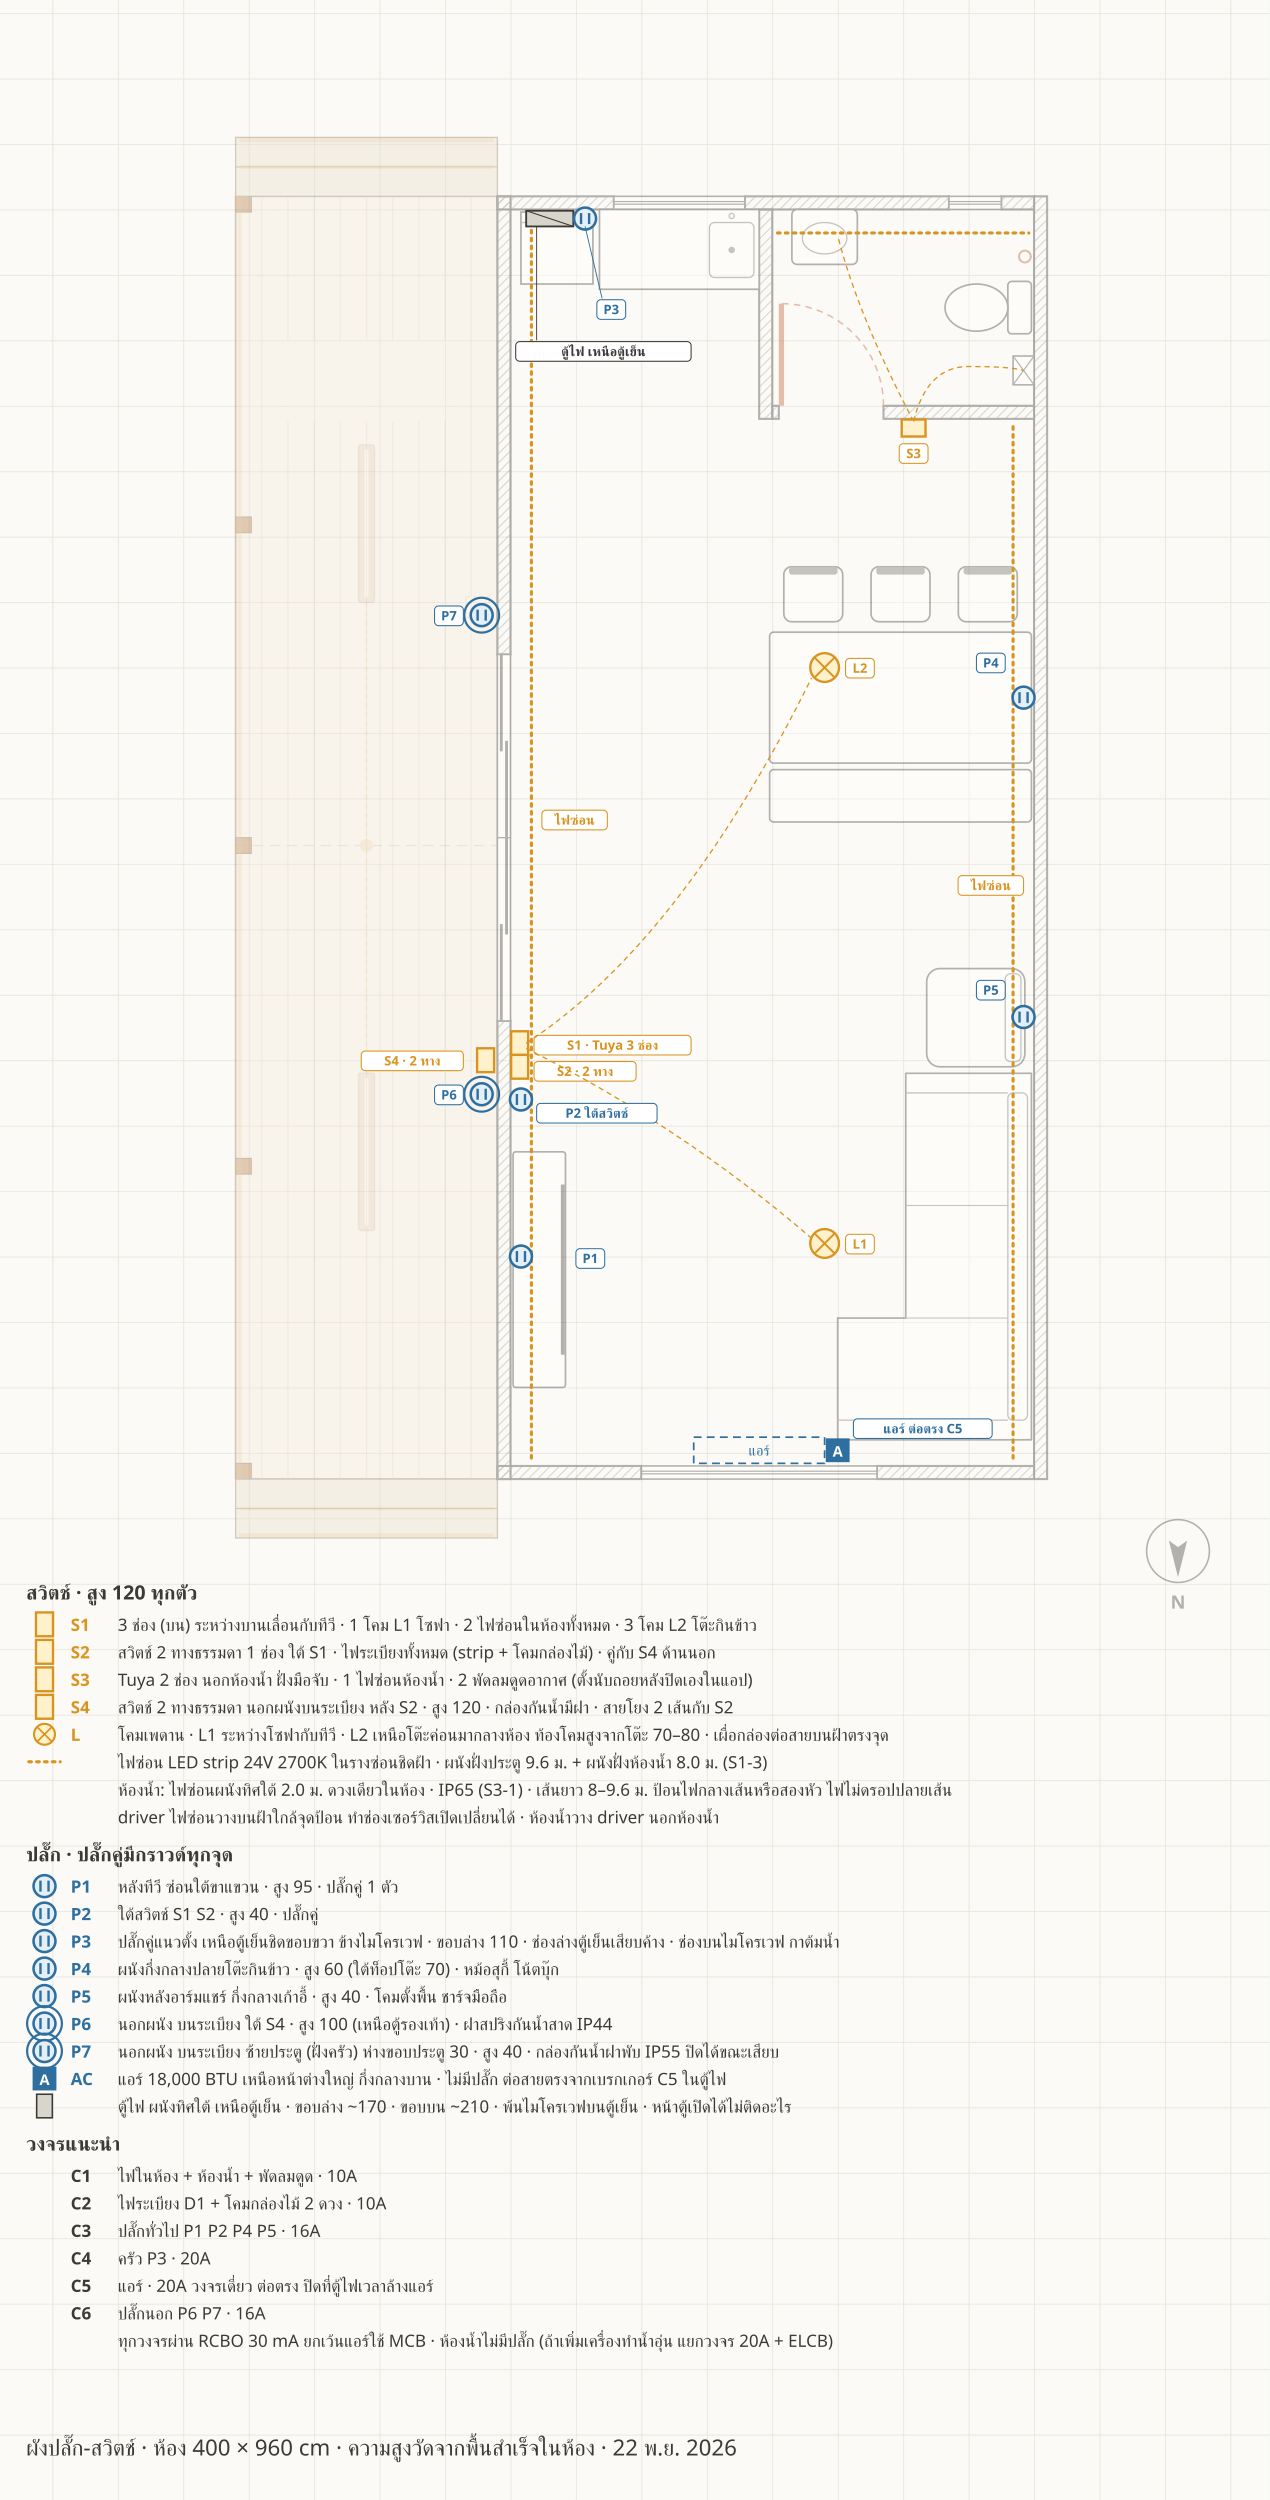
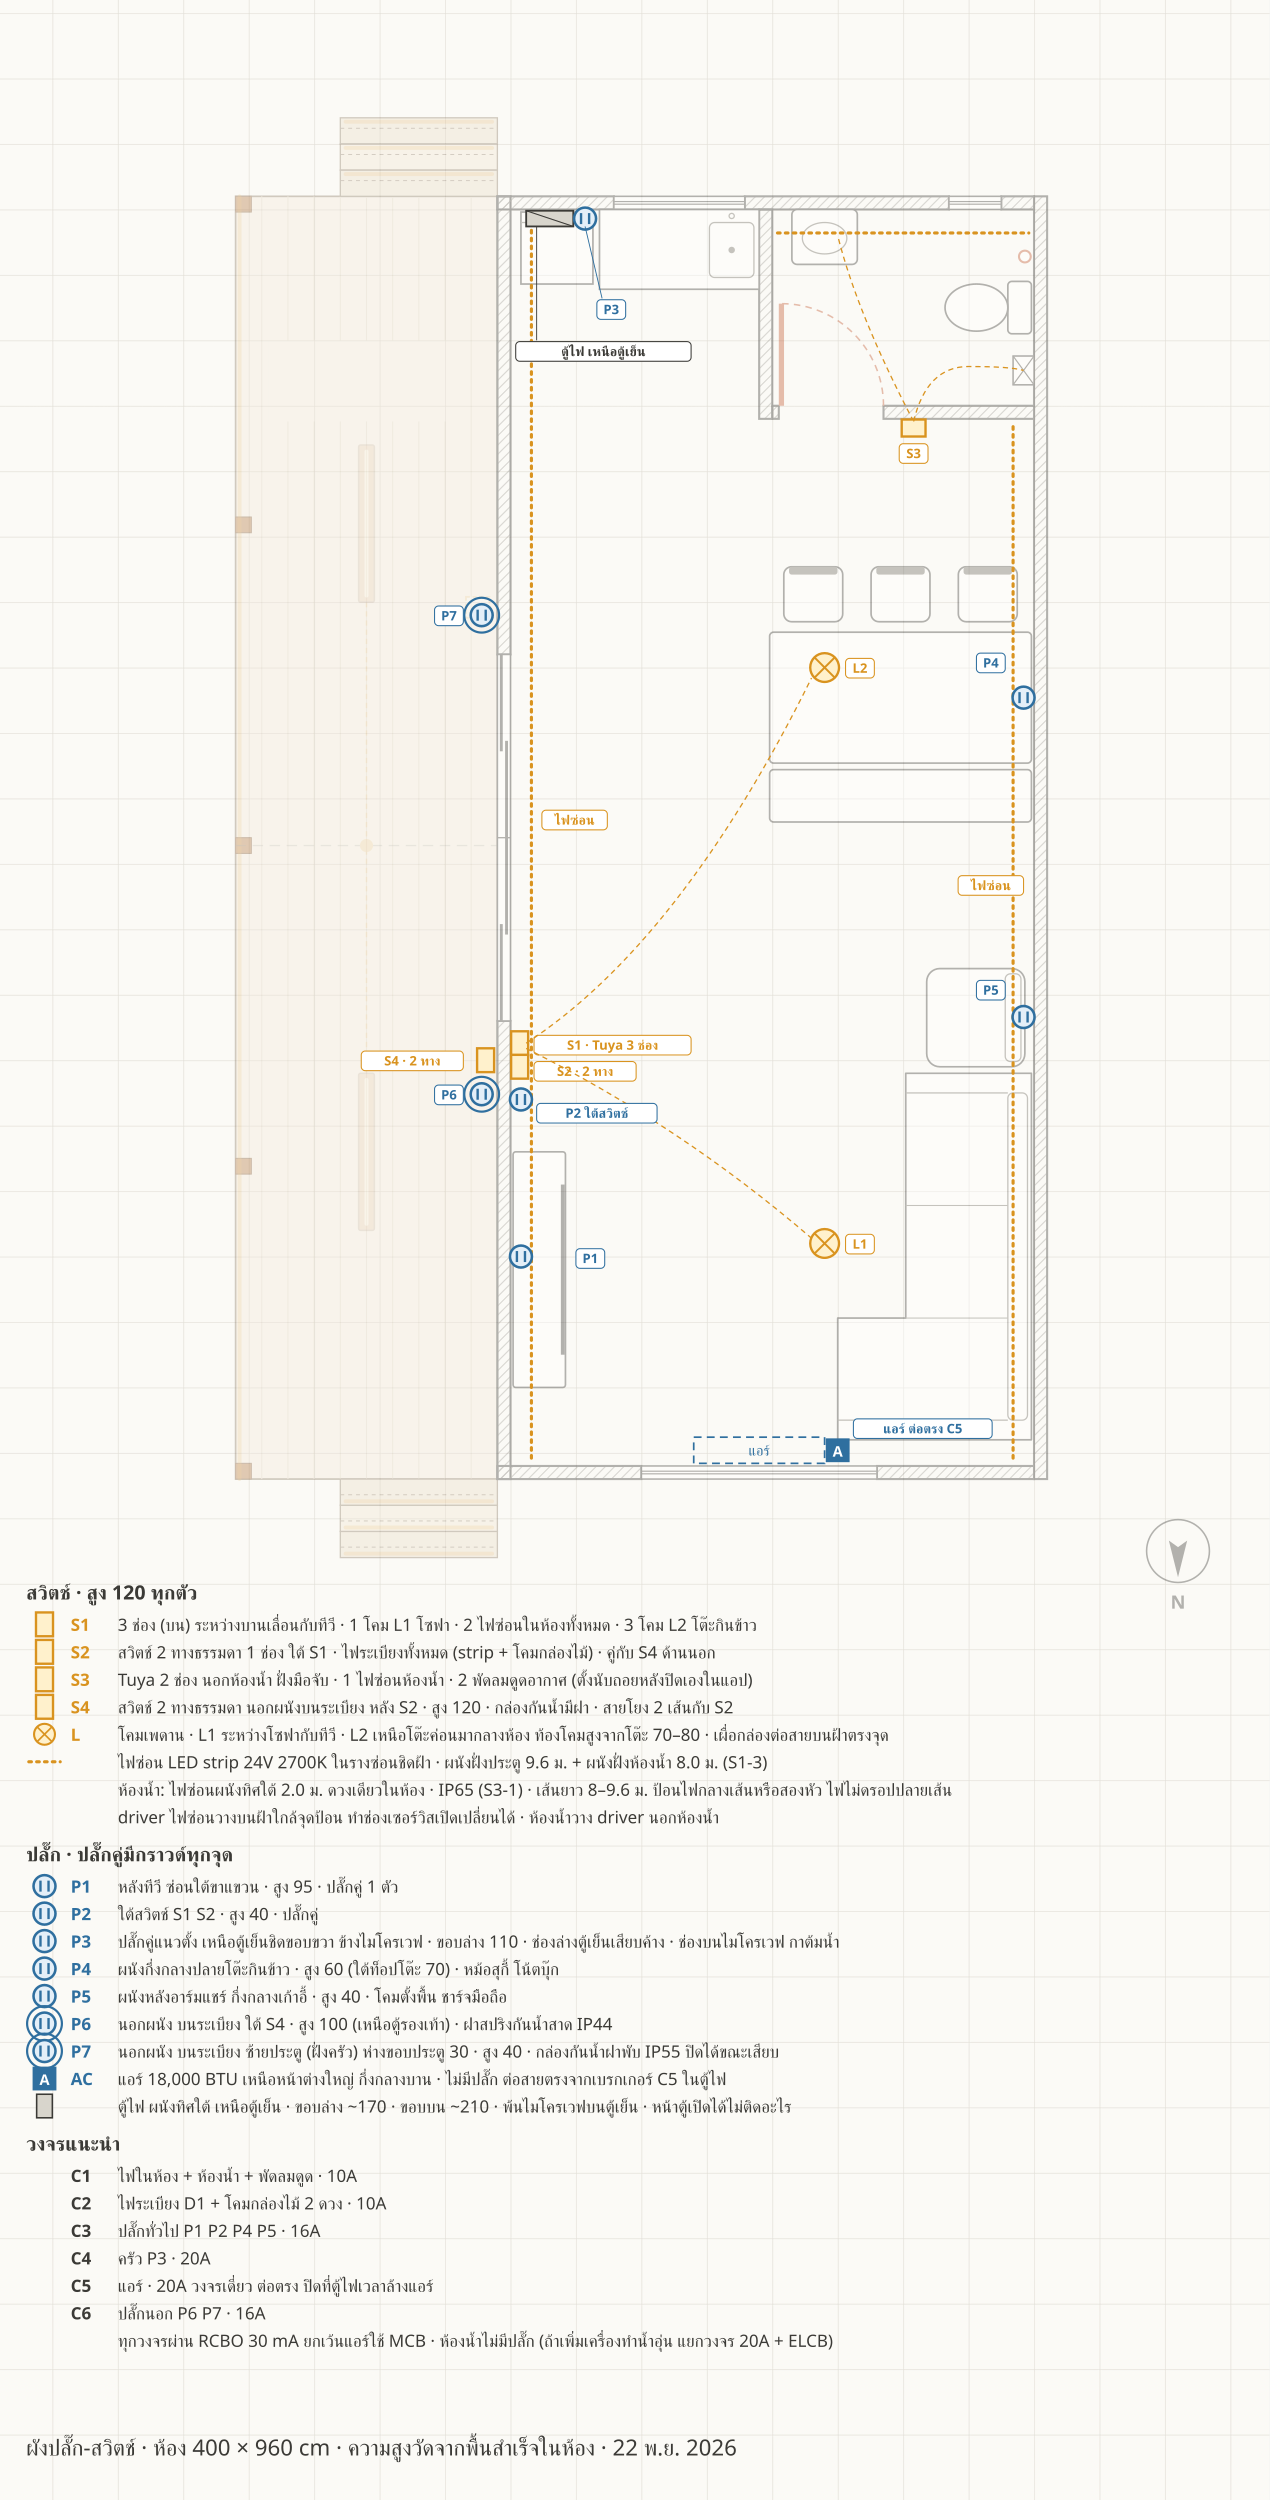
<svg xmlns="http://www.w3.org/2000/svg" viewBox="-390 -160 970 1910" width="970" height="1910" font-family="Leelawadee UI, Tahoma, sans-serif">
  <defs>
    <pattern id="grid" width="50" height="50" patternUnits="userSpaceOnUse" x="0" y="0">
      <path d="M50 0H0V50" fill="none" stroke="#e3e0d8" stroke-width="1" />
    </pattern>
    <pattern id="hatch" width="5" height="5" patternUnits="userSpaceOnUse" patternTransform="rotate(45)">
      <line x1="0" y1="0" x2="0" y2="5" stroke="#6d6a62" stroke-width="1" />
    </pattern>
  </defs>
  <rect x="-390" y="-160" width="970" height="1910" fill="#fbfaf6" />
  <rect x="-390" y="-160" width="970" height="1910" fill="url(#grid)" />
  <g opacity="0.38">
    <rect x="-210" y="-10" width="200" height="980" fill="#f1e8da" stroke="#8a7a64" stroke-width="1.3" />
    <line x1="-190" y1="-10" x2="-190" y2="970" stroke="#ddd0bc" stroke-width="0.8" />
    <line x1="-170" y1="-10" x2="-170" y2="970" stroke="#ddd0bc" stroke-width="0.8" />
    <line x1="-150" y1="-10" x2="-150" y2="970" stroke="#ddd0bc" stroke-width="0.8" />
    <line x1="-130" y1="-10" x2="-130" y2="970" stroke="#ddd0bc" stroke-width="0.8" />
    <line x1="-110" y1="-10" x2="-110" y2="970" stroke="#ddd0bc" stroke-width="0.8" />
    <line x1="-90" y1="-10" x2="-90" y2="970" stroke="#ddd0bc" stroke-width="0.8" />
    <line x1="-70" y1="-10" x2="-70" y2="970" stroke="#ddd0bc" stroke-width="0.8" />
    <line x1="-50" y1="-10" x2="-50" y2="970" stroke="#ddd0bc" stroke-width="0.8" />
    <line x1="-30" y1="-10" x2="-30" y2="970" stroke="#ddd0bc" stroke-width="0.8" />
    <rect x="-210" y="-10" width="12" height="12" fill="#b47a45" stroke="#7d5430" stroke-width="0.8" />
    <rect x="-210" y="235" width="12" height="12" fill="#b47a45" stroke="#7d5430" stroke-width="0.8" />
    <rect x="-210" y="480" width="12" height="12" fill="#b47a45" stroke="#7d5430" stroke-width="0.8" />
    <rect x="-210" y="725" width="12" height="12" fill="#b47a45" stroke="#7d5430" stroke-width="0.8" />
    <rect x="-210" y="958" width="12" height="12" fill="#b47a45" stroke="#7d5430" stroke-width="0.8" />
-     <rect x="-210" y="-55" width="200" height="45" fill="#e8dcc8" stroke="#8a7a64" stroke-width="1" />
-     <rect x="-210" y="970" width="200" height="45" fill="#e8dcc8" stroke="#8a7a64" stroke-width="1" />
-     <line x1="-210" y1="-32.5" x2="-10" y2="-32.5" stroke="#8a7a64" stroke-width="0.8" />
-     <line x1="-210" y1="992.5" x2="-10" y2="992.5" stroke="#8a7a64" stroke-width="0.8" />
+     <rect x="-130" y="-70" width="120" height="20" fill="#e8dcc8" stroke="#8a7a64" stroke-width="1" />
+     <line x1="-130" y1="-62" x2="-10" y2="-62" stroke="#8a7a64" stroke-width="0.7" stroke-dasharray="3 3" />
+     <rect x="-130" y="-50" width="120" height="20" fill="#efe4d2" stroke="#8a7a64" stroke-width="1" />
+     <line x1="-130" y1="-42" x2="-10" y2="-42" stroke="#8a7a64" stroke-width="0.7" stroke-dasharray="3 3" />
+     <rect x="-130" y="-30" width="120" height="20" fill="#e8dcc8" stroke="#8a7a64" stroke-width="1" />
+     <line x1="-130" y1="-22" x2="-10" y2="-22" stroke="#8a7a64" stroke-width="0.7" stroke-dasharray="3 3" />
+     <rect x="-130" y="1010" width="120" height="20" fill="#e8dcc8" stroke="#8a7a64" stroke-width="1" />
+     <line x1="-130" y1="1022" x2="-10" y2="1022" stroke="#8a7a64" stroke-width="0.7" stroke-dasharray="3 3" />
+     <rect x="-130" y="990" width="120" height="20" fill="#efe4d2" stroke="#8a7a64" stroke-width="1" />
+     <line x1="-130" y1="1002" x2="-10" y2="1002" stroke="#8a7a64" stroke-width="0.7" stroke-dasharray="3 3" />
+     <rect x="-130" y="970" width="120" height="20" fill="#e8dcc8" stroke="#8a7a64" stroke-width="1" />
+     <line x1="-130" y1="982" x2="-10" y2="982" stroke="#8a7a64" stroke-width="0.7" stroke-dasharray="3 3" />
    <rect x="-185" y="100" width="150" height="62" fill="#f1e8da" />
    <g opacity="0.3">
      <line x1="-207" y1="-10" x2="-207" y2="970" stroke="#d9931f" stroke-width="3" stroke-linecap="round" />
-       <line x1="-206" y1="-32.5" x2="-14" y2="-32.5" stroke="#d9931f" stroke-width="3" stroke-linecap="round" />
-       <line x1="-206" y1="-53" x2="-14" y2="-53" stroke="#d9931f" stroke-width="3" stroke-linecap="round" />
-       <line x1="-206" y1="992.5" x2="-14" y2="992.5" stroke="#d9931f" stroke-width="3" stroke-linecap="round" />
-       <line x1="-206" y1="1013" x2="-14" y2="1013" stroke="#d9931f" stroke-width="3" stroke-linecap="round" />
+       <line x1="-126" y1="-27" x2="-14" y2="-27" stroke="#d9931f" stroke-width="3" stroke-linecap="round" />
+       <line x1="-126" y1="987" x2="-14" y2="987" stroke="#d9931f" stroke-width="3" stroke-linecap="round" />
+       <line x1="-126" y1="-47" x2="-14" y2="-47" stroke="#d9931f" stroke-width="3" stroke-linecap="round" />
+       <line x1="-126" y1="1007" x2="-14" y2="1007" stroke="#d9931f" stroke-width="3" stroke-linecap="round" />
+       <line x1="-126" y1="-67" x2="-14" y2="-67" stroke="#d9931f" stroke-width="3" stroke-linecap="round" />
+       <line x1="-126" y1="1027" x2="-14" y2="1027" stroke="#d9931f" stroke-width="3" stroke-linecap="round" />
      <line x1="-210" y1="486" x2="-10" y2="486" stroke="#6d6a62" stroke-width="1" stroke-dasharray="8 5" />
      <line x1="-110" y1="300" x2="-110" y2="660" stroke="#d9931f" stroke-width="1.2" stroke-dasharray="4 3" />
      <rect x="-116" y="180" width="12" height="120" rx="1.5" fill="#c98b52" stroke="#7d5430" stroke-width="1.2" />
      <line x1="-110" y1="185" x2="-110" y2="295" stroke="#fff1cc" stroke-width="3" stroke-linecap="round" />
      <rect x="-116" y="660" width="12" height="120" rx="1.5" fill="#c98b52" stroke="#7d5430" stroke-width="1.2" />
      <line x1="-110" y1="665" x2="-110" y2="775" stroke="#fff1cc" stroke-width="3" stroke-linecap="round" />
      <circle cx="-110" cy="486" r="5" fill="#d9931f" />
      <rect x="-34" y="296" width="18" height="16" fill="#fff" stroke="#d9931f" stroke-width="1.4" stroke-dasharray="3 2" />
    </g>
    <rect x="-10" y="-10" width="10" height="350" fill="url(#hatch)" stroke="#3b3a36" stroke-width="1.6" />
    <rect x="-10" y="620" width="10" height="350" fill="url(#hatch)" stroke="#3b3a36" stroke-width="1.6" />
    <rect x="400" y="-10" width="10" height="980" fill="url(#hatch)" stroke="#3b3a36" stroke-width="1.6" />
    <rect x="-10" y="-10" width="89" height="10" fill="url(#hatch)" stroke="#3b3a36" stroke-width="1.6" />
    <rect x="179" y="-10" width="156" height="10" fill="url(#hatch)" stroke="#3b3a36" stroke-width="1.6" />
    <rect x="375" y="-10" width="25" height="10" fill="url(#hatch)" stroke="#3b3a36" stroke-width="1.6" />
    <rect x="-10" y="960" width="110" height="10" fill="url(#hatch)" stroke="#3b3a36" stroke-width="1.6" />
    <rect x="280" y="960" width="120" height="10" fill="url(#hatch)" stroke="#3b3a36" stroke-width="1.6" />
    <rect x="79" y="-10" width="100" height="10" fill="#fff" stroke="#3b3a36" stroke-width="1.2" />
    <g stroke="#3b3a36" stroke-width="0.9">
      <line x1="79" y1="-6" x2="179" y2="-6" />
      <line x1="79" y1="-4" x2="179" y2="-4" />
    </g>
    <rect x="335" y="-10" width="40" height="10" fill="#fff" stroke="#3b3a36" stroke-width="1.2" />
    <g stroke="#3b3a36" stroke-width="0.9">
      <line x1="335" y1="-6" x2="375" y2="-6" />
      <line x1="335" y1="-4" x2="375" y2="-4" />
    </g>
    <rect x="100" y="960" width="180" height="10" fill="#fff" stroke="#3b3a36" stroke-width="1.2" />
    <g stroke="#3b3a36" stroke-width="0.9">
      <line x1="100" y1="964" x2="280" y2="964" />
      <line x1="100" y1="966" x2="280" y2="966" />
    </g>
    <rect x="-10" y="340" width="10" height="280" fill="#fff" stroke="#3b3a36" stroke-width="1.2" />
    <g stroke="#3b3a36" stroke-width="2.2">
      <line x1="-7" y1="340" x2="-7" y2="414" />
      <line x1="-7" y1="546" x2="-7" y2="620" />
      <line x1="-3" y1="406" x2="-3" y2="480" />
      <line x1="-3" y1="480" x2="-3" y2="554" />
    </g>
    <line x1="-10" y1="480" x2="0" y2="480" stroke="#3b3a36" stroke-width="1" />
    <rect x="190" y="0" width="10" height="160" fill="url(#hatch)" stroke="#3b3a36" stroke-width="1.6" />
    <rect x="200" y="150" width="5" height="10" fill="url(#hatch)" stroke="#3b3a36" stroke-width="1.6" />
    <rect x="285" y="150" width="115" height="10" fill="url(#hatch)" stroke="#3b3a36" stroke-width="1.6" />
    <rect x="205" y="72" width="4" height="78" fill="#c0562f" />
    <path d="M285 150 A78 78 0 0 0 207 72" fill="none" stroke="#c0562f" stroke-width="1.2" stroke-dasharray="5 4" />
    <rect x="8" y="2" width="55" height="55" fill="#fff" stroke="#3b3a36" stroke-width="1.3" />
    <line x1="8" y1="10" x2="63" y2="10" stroke="#6d6a62" stroke-width="1" />
    <rect x="68" y="0" width="122" height="61" fill="#fff" stroke="#3b3a36" stroke-width="1.3" />
    <rect x="152" y="10" width="34" height="42" rx="4" fill="none" stroke="#6d6a62" stroke-width="1" />
    <circle cx="169" cy="31" r="2.5" fill="#6d6a62" />
    <circle cx="169" cy="5" r="2" fill="none" stroke="#6d6a62" stroke-width="1" />
    <rect x="215" y="0" width="50" height="42" rx="4" fill="#fff" stroke="#3b3a36" stroke-width="1.3" />
    <ellipse cx="240" cy="22" rx="17" ry="12" fill="none" stroke="#6d6a62" stroke-width="1" />
    <rect x="380" y="55" width="18" height="40" rx="3" fill="#fff" stroke="#3b3a36" stroke-width="1.3" />
    <ellipse cx="356" cy="75" rx="24" ry="18" fill="#fff" stroke="#3b3a36" stroke-width="1.3" />
    <circle cx="393" cy="36" r="4.5" fill="#fff" stroke="#c0562f" stroke-width="1.6" />
    <rect x="384" y="112" width="16" height="22" fill="#fff" stroke="#3b3a36" stroke-width="1.2" />
    <path d="M384 112 L400 134 M400 112 L384 134" stroke="#3b3a36" stroke-width="0.9" />
    <rect x="208.833" y="273" width="45" height="42" rx="6" fill="#fff" stroke="#3b3a36" stroke-width="1.3" />
    <rect x="212.833" y="273" width="37" height="6" rx="2" fill="#6d6a62" />
    <rect x="275.5" y="273" width="45" height="42" rx="6" fill="#fff" stroke="#3b3a36" stroke-width="1.3" />
    <rect x="279.5" y="273" width="37" height="6" rx="2" fill="#6d6a62" />
    <rect x="342.167" y="273" width="45" height="42" rx="6" fill="#fff" stroke="#3b3a36" stroke-width="1.3" />
    <rect x="346.167" y="273" width="37" height="6" rx="2" fill="#6d6a62" />
    <rect x="198" y="323" width="200" height="100" rx="3" fill="#fff" stroke="#3b3a36" stroke-width="1.3" />
    <rect x="198" y="428" width="200" height="40" rx="3" fill="#fff" stroke="#3b3a36" stroke-width="1.3" />
    <rect x="318" y="580" width="75" height="75" rx="10" fill="#fff" stroke="#3b3a36" stroke-width="1.3" />
    <rect x="378" y="584" width="12" height="67" rx="4" fill="none" stroke="#6d6a62" stroke-width="1" />
    <path d="M302 660 H398 V940 H250 V847 H302 Z" stroke-linejoin="round" fill="#fff" stroke="#3b3a36" stroke-width="1.3" />
    <rect x="380" y="675" width="15" height="250" rx="4" fill="none" stroke="#6d6a62" stroke-width="1" />
    <line x1="302" y1="675" x2="380" y2="675" stroke="#6d6a62" stroke-width="1" />
    <line x1="250" y1="925" x2="380" y2="925" stroke="#6d6a62" stroke-width="1" />
    <line x1="302" y1="761" x2="380" y2="761" stroke="#6d6a62" stroke-width="0.8" />
    <line x1="302" y1="847" x2="380" y2="847" stroke="#6d6a62" stroke-width="0.8" />
    <rect x="2" y="720" width="40" height="180" rx="2" fill="#fff" stroke="#3b3a36" stroke-width="1.3" />
    <line x1="40" y1="745" x2="40" y2="875" stroke="#3b3a36" stroke-width="3" />
    <g transform="translate(510 1025)">
      <circle r="24" fill="none" stroke="#3b3a36" stroke-width="1.2" />
      <path d="M0 20 L7 -8 L0 -3 L-7 -8 Z" fill="#3b3a36" />
      <text x="0" y="44" font-size="14" font-weight="600" text-anchor="middle" fill="#3b3a36">N</text>
    </g>
  </g>
  <g transform="translate(7 637) scale(1.3) translate(-7 -637)">
    <rect x="2" y="630" width="10" height="14" fill="#fff1cc" stroke="#d9931f" stroke-width="1.4" />
  </g>
  <g transform="translate(7 655) scale(1.3) translate(-7 -655)">
    <rect x="2" y="648" width="10" height="14" fill="#fff1cc" stroke="#d9931f" stroke-width="1.4" />
  </g>
  <rect x="18" y="631" width="120" height="15" rx="3" fill="#fff" stroke="#d9931f" stroke-width="0.8" />
  <text x="78" y="642" font-size="10" font-weight="600" text-anchor="middle" fill="#d9931f">S1 · Tuya 3 ช่อง</text>
  <rect x="18" y="651" width="78" height="15" rx="3" fill="#fff" stroke="#d9931f" stroke-width="0.8" />
  <text x="57" y="662" font-size="10" font-weight="600" text-anchor="middle" fill="#d9931f">S2 · 2 ทาง</text>
  <line x1="16" y1="4" x2="16" y2="956" stroke="#d9931f" stroke-width="2.4" stroke-dasharray="2 4" stroke-linecap="round" />
  <line x1="384" y1="166" x2="384" y2="956" stroke="#d9931f" stroke-width="2.4" stroke-dasharray="2 4" stroke-linecap="round" />
  <line x1="204" y1="18" x2="396" y2="18" stroke="#d9931f" stroke-width="2.4" stroke-dasharray="2 4" stroke-linecap="round" />
  <rect x="342" y="509" width="50" height="15" rx="3" fill="#fff" stroke="#d9931f" stroke-width="0.8" />
  <text x="367" y="520" font-size="10" font-weight="600" text-anchor="middle" fill="#d9931f">ไฟซ่อน</text>
  <rect x="24" y="459" width="50" height="15" rx="3" fill="#fff" stroke="#d9931f" stroke-width="0.8" />
  <text x="49" y="470" font-size="10" font-weight="600" text-anchor="middle" fill="#d9931f">ไฟซ่อน</text>
  <path d="M308 162 Q265 80 250 20" fill="none" stroke="#d9931f" stroke-width="1" stroke-dasharray="4 3" />
  <path d="M12 637 Q130 560 230 358" fill="none" stroke="#d9931f" stroke-width="1" stroke-dasharray="4 3" />
  <path d="M12 641 Q130 700 230 786" fill="none" stroke="#d9931f" stroke-width="1" stroke-dasharray="4 3" />
  <circle cx="240" cy="350" r="11" fill="#fff1cc" stroke="#d9931f" stroke-width="1.8" />
  <path d="M232.2 342.2 L247.8 357.8 M247.8 342.2 L232.2 357.8" stroke="#d9931f" stroke-width="1.5" />
  <rect x="256" y="343" width="22" height="15" rx="3" fill="#fff" stroke="#d9931f" stroke-width="0.8" />
  <text x="267" y="354" font-size="10" font-weight="600" text-anchor="middle" fill="#d9931f">L2</text>
  <circle cx="240" cy="790" r="11" fill="#fff1cc" stroke="#d9931f" stroke-width="1.8" />
  <path d="M232.2 782.2 L247.8 797.8 M247.8 782.2 L232.2 797.8" stroke="#d9931f" stroke-width="1.5" />
  <rect x="256" y="783" width="22" height="15" rx="3" fill="#fff" stroke="#d9931f" stroke-width="0.8" />
  <text x="267" y="794" font-size="10" font-weight="600" text-anchor="middle" fill="#d9931f">L1</text>
  <g transform="translate(308 167) scale(1.3) translate(-308 -167)">
    <rect x="301" y="162" width="14" height="10" fill="#fff1cc" stroke="#d9931f" stroke-width="1.4" />
  </g>
  <rect x="297" y="179" width="22" height="15" rx="3" fill="#fff" stroke="#d9931f" stroke-width="0.8" />
  <text x="308" y="190" font-size="10" font-weight="600" text-anchor="middle" fill="#d9931f">S3</text>
  <path d="M308 162 Q318 120 350 120 T392 123" fill="none" stroke="#d9931f" stroke-width="1" stroke-dasharray="4 3" />
  <rect x="12" y="1" width="36" height="12" fill="#d8d5cc" stroke="#3b3a36" stroke-width="1.4" />
  <line x1="12" y1="1" x2="48" y2="13" stroke="#3b3a36" stroke-width="0.8" />
  <line x1="20" y1="13" x2="20" y2="100" stroke="#3b3a36" stroke-width="0.7" />
  <rect x="4" y="101" width="134" height="15" rx="3" fill="#fff" stroke="#3b3a36" stroke-width="0.8" />
  <text x="71" y="112" font-size="10" font-weight="600" text-anchor="middle" fill="#3b3a36">ตู้ไฟ เหนือตู้เย็น</text>
  <g transform="translate(8 800) scale(1.4) translate(-8 -800)">
    <circle cx="8" cy="800" r="6" fill="#e4eff8" stroke="#2f6f9f" stroke-width="1.4" />
    <g stroke="#2f6f9f" stroke-width="1.3">
      <line x1="5.8" y1="797" x2="5.8" y2="803" />
      <line x1="10.2" y1="797" x2="10.2" y2="803" />
    </g>
  </g>
  <rect x="50" y="794" width="22" height="15" rx="3" fill="#fff" stroke="#2f6f9f" stroke-width="0.8" />
  <text x="61" y="805" font-size="10" font-weight="600" text-anchor="middle" fill="#2f6f9f">P1</text>
  <g transform="translate(8 680) scale(1.4) translate(-8 -680)">
    <circle cx="8" cy="680" r="6" fill="#e4eff8" stroke="#2f6f9f" stroke-width="1.4" />
    <g stroke="#2f6f9f" stroke-width="1.3">
      <line x1="5.8" y1="677" x2="5.8" y2="683" />
      <line x1="10.2" y1="677" x2="10.2" y2="683" />
    </g>
  </g>
  <rect x="20" y="683" width="92" height="15" rx="3" fill="#fff" stroke="#2f6f9f" stroke-width="0.8" />
  <text x="66" y="694" font-size="10" font-weight="600" text-anchor="middle" fill="#2f6f9f">P2 ใต้สวิตช์</text>
  <g transform="translate(57 7) scale(1.4) translate(-57 -7)">
    <circle cx="57" cy="7" r="6" fill="#e4eff8" stroke="#2f6f9f" stroke-width="1.4" />
    <g stroke="#2f6f9f" stroke-width="1.3">
      <line x1="54.8" y1="4" x2="54.8" y2="10" />
      <line x1="59.2" y1="4" x2="59.2" y2="10" />
    </g>
  </g>
  <rect x="66" y="69" width="22" height="15" rx="3" fill="#fff" stroke="#2f6f9f" stroke-width="0.8" />
  <text x="77" y="80" font-size="10" font-weight="600" text-anchor="middle" fill="#2f6f9f">P3</text>
  <line x1="57" y1="13" x2="70" y2="68" stroke="#2f6f9f" stroke-width="0.7" />
  <g transform="translate(392 373) scale(1.4) translate(-392 -373)">
    <circle cx="392" cy="373" r="6" fill="#e4eff8" stroke="#2f6f9f" stroke-width="1.4" />
    <g stroke="#2f6f9f" stroke-width="1.3">
      <line x1="389.8" y1="370" x2="389.8" y2="376" />
      <line x1="394.2" y1="370" x2="394.2" y2="376" />
    </g>
  </g>
  <rect x="356" y="339" width="22" height="15" rx="3" fill="#fff" stroke="#2f6f9f" stroke-width="0.8" />
  <text x="367" y="350" font-size="10" font-weight="600" text-anchor="middle" fill="#2f6f9f">P4</text>
  <rect x="140" y="938" width="100" height="20" fill="none" stroke="#2f6f9f" stroke-width="1.3" stroke-dasharray="6 4" />
  <text x="190" y="952" font-size="11" font-weight="400" text-anchor="middle" fill="#2f6f9f">แอร์</text>
  <g transform="translate(250 948) scale(1.4) translate(-250 -948)">
    <rect x="244" y="942" width="12" height="12" fill="#2f6f9f" stroke="#2f6f9f" />
    <text x="250" y="951.5" font-size="8" font-weight="700" text-anchor="middle" fill="#fff">A</text>
  </g>
  <rect x="262" y="924" width="106" height="15" rx="3" fill="#fff" stroke="#2f6f9f" stroke-width="0.8" />
  <text x="315" y="935" font-size="10" font-weight="600" text-anchor="middle" fill="#2f6f9f">แอร์ ต่อตรง C5</text>
  <g transform="translate(392 617) scale(1.4) translate(-392 -617)">
    <circle cx="392" cy="617" r="6" fill="#e4eff8" stroke="#2f6f9f" stroke-width="1.4" />
    <g stroke="#2f6f9f" stroke-width="1.3">
      <line x1="389.8" y1="614" x2="389.8" y2="620" />
      <line x1="394.2" y1="614" x2="394.2" y2="620" />
    </g>
  </g>
  <rect x="356" y="589" width="22" height="15" rx="3" fill="#fff" stroke="#2f6f9f" stroke-width="0.8" />
  <text x="367" y="600" font-size="10" font-weight="600" text-anchor="middle" fill="#2f6f9f">P5</text>
  <g transform="translate(-22 676) scale(1.4) translate(22 -676)">
    <circle cx="-22" cy="676" r="9.5" fill="none" stroke="#2f6f9f" stroke-width="1.2" />
    <circle cx="-22" cy="676" r="6" fill="#e4eff8" stroke="#2f6f9f" stroke-width="1.4" />
    <g stroke="#2f6f9f" stroke-width="1.3">
      <line x1="-24.2" y1="673" x2="-24.2" y2="679" />
      <line x1="-19.8" y1="673" x2="-19.8" y2="679" />
    </g>
  </g>
  <rect x="-58" y="669" width="22" height="15" rx="3" fill="#fff" stroke="#2f6f9f" stroke-width="0.8" />
  <text x="-47" y="680" font-size="10" font-weight="600" text-anchor="middle" fill="#2f6f9f">P6</text>
  <g transform="translate(-22 310) scale(1.4) translate(22 -310)">
    <circle cx="-22" cy="310" r="9.5" fill="none" stroke="#2f6f9f" stroke-width="1.2" />
    <circle cx="-22" cy="310" r="6" fill="#e4eff8" stroke="#2f6f9f" stroke-width="1.4" />
    <g stroke="#2f6f9f" stroke-width="1.3">
      <line x1="-24.2" y1="307" x2="-24.2" y2="313" />
      <line x1="-19.8" y1="307" x2="-19.8" y2="313" />
    </g>
  </g>
  <rect x="-58" y="303" width="22" height="15" rx="3" fill="#fff" stroke="#2f6f9f" stroke-width="0.8" />
  <text x="-47" y="314" font-size="10" font-weight="600" text-anchor="middle" fill="#2f6f9f">P7</text>
  <g transform="translate(-19 650) scale(1.3) translate(19 -650)">
    <rect x="-24" y="643" width="10" height="14" fill="#fff1cc" stroke="#d9931f" stroke-width="1.4" />
  </g>
  <rect x="-114" y="643" width="78" height="15" rx="3" fill="#fff" stroke="#d9931f" stroke-width="0.8" />
  <text x="-75" y="654" font-size="10" font-weight="600" text-anchor="middle" fill="#d9931f">S4 · 2 ทาง</text>
  <text x="-370" y="1062" font-size="15" font-weight="600" text-anchor="start" fill="#3b3a36">สวิตช์ · สูง 120 ทุกตัว</text>
  <g transform="translate(-356 1081) scale(1.3) translate(356 -1081)">
    <rect x="-361" y="1074" width="10" height="14" fill="#fff1cc" stroke="#d9931f" stroke-width="1.4" />
  </g>
  <text x="-336" y="1086" font-size="13" font-weight="600" text-anchor="start" fill="#d9931f">S1</text>
  <text x="-300" y="1086" font-size="13" font-weight="400" text-anchor="start" fill="#3b3a36">3 ช่อง (บน) ระหว่างบานเลื่อนกับทีวี · 1 โคม L1 โซฟา · 2 ไฟซ่อนในห้องทั้งหมด · 3 โคม L2 โต๊ะกินข้าว</text>
  <g transform="translate(-356 1102) scale(1.3) translate(356 -1102)">
    <rect x="-361" y="1095" width="10" height="14" fill="#fff1cc" stroke="#d9931f" stroke-width="1.4" />
  </g>
  <text x="-336" y="1107" font-size="13" font-weight="600" text-anchor="start" fill="#d9931f">S2</text>
  <text x="-300" y="1107" font-size="13" font-weight="400" text-anchor="start" fill="#3b3a36">สวิตช์ 2 ทางธรรมดา 1 ช่อง ใต้ S1 · ไฟระเบียงทั้งหมด (strip + โคมกล่องไม้) · คู่กับ S4 ด้านนอก</text>
  <g transform="translate(-356 1123) scale(1.3) translate(356 -1123)">
    <rect x="-361" y="1116" width="10" height="14" fill="#fff1cc" stroke="#d9931f" stroke-width="1.4" />
  </g>
  <text x="-336" y="1128" font-size="13" font-weight="600" text-anchor="start" fill="#d9931f">S3</text>
  <text x="-300" y="1128" font-size="13" font-weight="400" text-anchor="start" fill="#3b3a36">Tuya 2 ช่อง นอกห้องน้ำ ฝั่งมือจับ · 1 ไฟซ่อนห้องน้ำ · 2 พัดลมดูดอากาศ (ตั้งนับถอยหลังปิดเองในแอป)</text>
  <g transform="translate(-356 1144) scale(1.3) translate(356 -1144)">
    <rect x="-361" y="1137" width="10" height="14" fill="#fff1cc" stroke="#d9931f" stroke-width="1.4" />
  </g>
  <text x="-336" y="1149" font-size="13" font-weight="600" text-anchor="start" fill="#d9931f">S4</text>
  <text x="-300" y="1149" font-size="13" font-weight="400" text-anchor="start" fill="#3b3a36">สวิตช์ 2 ทางธรรมดา นอกผนังบนระเบียง หลัง S2 · สูง 120 · กล่องกันน้ำมีฝา · สายโยง 2 เส้นกับ S2</text>
  <circle cx="-356" cy="1165" r="8" fill="#fff1cc" stroke="#d9931f" stroke-width="1.6" />
  <path d="M-361.6 1159.4 L-350.4 1170.6 M-350.4 1159.4 L-361.6 1170.6" stroke="#d9931f" stroke-width="1.3" />
  <text x="-336" y="1170" font-size="13" font-weight="600" text-anchor="start" fill="#d9931f">L</text>
  <text x="-300" y="1170" font-size="13" font-weight="400" text-anchor="start" fill="#3b3a36">โคมเพดาน · L1 ระหว่างโซฟากับทีวี · L2 เหนือโต๊ะค่อนมากลางห้อง ท้องโคมสูงจากโต๊ะ 70–80 · เผื่อกล่องต่อสายบนฝ้าตรงจุด</text>
  <line x1="-368" y1="1186" x2="-344" y2="1186" stroke="#d9931f" stroke-width="2.4" stroke-dasharray="2 4" stroke-linecap="round" />
  <text x="-300" y="1191" font-size="13" font-weight="400" text-anchor="start" fill="#3b3a36">ไฟซ่อน LED strip 24V 2700K ในรางซ่อนชิดฝ้า · ผนังฝั่งประตู 9.6 ม. + ผนังฝั่งห้องน้ำ 8.0 ม. (S1-3)</text>
  <text x="-300" y="1212" font-size="13" font-weight="400" text-anchor="start" fill="#3b3a36">ห้องน้ำ: ไฟซ่อนผนังทิศใต้ 2.0 ม. ดวงเดียวในห้อง · IP65 (S3-1) · เส้นยาว 8–9.6 ม. ป้อนไฟกลางเส้นหรือสองหัว ไฟไม่ดรอปปลายเส้น</text>
  <text x="-300" y="1233" font-size="13" font-weight="400" text-anchor="start" fill="#3b3a36">driver ไฟซ่อนวางบนฝ้าใกล้จุดป้อน ทำช่องเซอร์วิสเปิดเปลี่ยนได้ · ห้องน้ำวาง driver นอกห้องน้ำ</text>
  <text x="-370" y="1262" font-size="15" font-weight="600" text-anchor="start" fill="#3b3a36">ปลั๊ก · ปลั๊กคู่มีกราวด์ทุกจุด</text>
  <g transform="translate(-356 1281) scale(1.4) translate(356 -1281)">
    <circle cx="-356" cy="1281" r="6" fill="#e4eff8" stroke="#2f6f9f" stroke-width="1.4" />
    <g stroke="#2f6f9f" stroke-width="1.3">
      <line x1="-358.2" y1="1278" x2="-358.2" y2="1284" />
      <line x1="-353.8" y1="1278" x2="-353.8" y2="1284" />
    </g>
  </g>
  <text x="-336" y="1286" font-size="13" font-weight="600" text-anchor="start" fill="#2f6f9f">P1</text>
  <text x="-300" y="1286" font-size="13" font-weight="400" text-anchor="start" fill="#3b3a36">หลังทีวี ซ่อนใต้ขาแขวน · สูง 95 · ปลั๊กคู่ 1 ตัว</text>
  <g transform="translate(-356 1302) scale(1.4) translate(356 -1302)">
    <circle cx="-356" cy="1302" r="6" fill="#e4eff8" stroke="#2f6f9f" stroke-width="1.4" />
    <g stroke="#2f6f9f" stroke-width="1.3">
      <line x1="-358.2" y1="1299" x2="-358.2" y2="1305" />
      <line x1="-353.8" y1="1299" x2="-353.8" y2="1305" />
    </g>
  </g>
  <text x="-336" y="1307" font-size="13" font-weight="600" text-anchor="start" fill="#2f6f9f">P2</text>
  <text x="-300" y="1307" font-size="13" font-weight="400" text-anchor="start" fill="#3b3a36">ใต้สวิตช์ S1 S2 · สูง 40 · ปลั๊กคู่</text>
  <g transform="translate(-356 1323) scale(1.4) translate(356 -1323)">
    <circle cx="-356" cy="1323" r="6" fill="#e4eff8" stroke="#2f6f9f" stroke-width="1.4" />
    <g stroke="#2f6f9f" stroke-width="1.3">
      <line x1="-358.2" y1="1320" x2="-358.2" y2="1326" />
      <line x1="-353.8" y1="1320" x2="-353.8" y2="1326" />
    </g>
  </g>
  <text x="-336" y="1328" font-size="13" font-weight="600" text-anchor="start" fill="#2f6f9f">P3</text>
  <text x="-300" y="1328" font-size="13" font-weight="400" text-anchor="start" fill="#3b3a36">ปลั๊กคู่แนวตั้ง เหนือตู้เย็นชิดขอบขวา ข้างไมโครเวฟ · ขอบล่าง 110 · ช่องล่างตู้เย็นเสียบค้าง · ช่องบนไมโครเวฟ กาต้มน้ำ</text>
  <g transform="translate(-356 1344) scale(1.4) translate(356 -1344)">
    <circle cx="-356" cy="1344" r="6" fill="#e4eff8" stroke="#2f6f9f" stroke-width="1.4" />
    <g stroke="#2f6f9f" stroke-width="1.3">
      <line x1="-358.2" y1="1341" x2="-358.2" y2="1347" />
      <line x1="-353.8" y1="1341" x2="-353.8" y2="1347" />
    </g>
  </g>
  <text x="-336" y="1349" font-size="13" font-weight="600" text-anchor="start" fill="#2f6f9f">P4</text>
  <text x="-300" y="1349" font-size="13" font-weight="400" text-anchor="start" fill="#3b3a36">ผนังกึ่งกลางปลายโต๊ะกินข้าว · สูง 60 (ใต้ท็อปโต๊ะ 70) · หม้อสุกี้ โน้ตบุ๊ก</text>
  <g transform="translate(-356 1365) scale(1.4) translate(356 -1365)">
    <circle cx="-356" cy="1365" r="6" fill="#e4eff8" stroke="#2f6f9f" stroke-width="1.4" />
    <g stroke="#2f6f9f" stroke-width="1.3">
      <line x1="-358.2" y1="1362" x2="-358.2" y2="1368" />
      <line x1="-353.8" y1="1362" x2="-353.8" y2="1368" />
    </g>
  </g>
  <text x="-336" y="1370" font-size="13" font-weight="600" text-anchor="start" fill="#2f6f9f">P5</text>
  <text x="-300" y="1370" font-size="13" font-weight="400" text-anchor="start" fill="#3b3a36">ผนังหลังอาร์มแชร์ กึ่งกลางเก้าอี้ · สูง 40 · โคมตั้งพื้น ชาร์จมือถือ</text>
  <g transform="translate(-356 1386) scale(1.4) translate(356 -1386)">
    <circle cx="-356" cy="1386" r="9.5" fill="none" stroke="#2f6f9f" stroke-width="1.2" />
    <circle cx="-356" cy="1386" r="6" fill="#e4eff8" stroke="#2f6f9f" stroke-width="1.4" />
    <g stroke="#2f6f9f" stroke-width="1.3">
      <line x1="-358.2" y1="1383" x2="-358.2" y2="1389" />
      <line x1="-353.8" y1="1383" x2="-353.8" y2="1389" />
    </g>
  </g>
  <text x="-336" y="1391" font-size="13" font-weight="600" text-anchor="start" fill="#2f6f9f">P6</text>
  <text x="-300" y="1391" font-size="13" font-weight="400" text-anchor="start" fill="#3b3a36">นอกผนัง บนระเบียง ใต้ S4 · สูง 100 (เหนือตู้รองเท้า) · ฝาสปริงกันน้ำสาด IP44</text>
  <g transform="translate(-356 1407) scale(1.4) translate(356 -1407)">
    <circle cx="-356" cy="1407" r="9.5" fill="none" stroke="#2f6f9f" stroke-width="1.2" />
    <circle cx="-356" cy="1407" r="6" fill="#e4eff8" stroke="#2f6f9f" stroke-width="1.4" />
    <g stroke="#2f6f9f" stroke-width="1.3">
      <line x1="-358.2" y1="1404" x2="-358.2" y2="1410" />
      <line x1="-353.8" y1="1404" x2="-353.8" y2="1410" />
    </g>
  </g>
  <text x="-336" y="1412" font-size="13" font-weight="600" text-anchor="start" fill="#2f6f9f">P7</text>
  <text x="-300" y="1412" font-size="13" font-weight="400" text-anchor="start" fill="#3b3a36">นอกผนัง บนระเบียง ซ้ายประตู (ฝั่งครัว) ห่างขอบประตู 30 · สูง 40 · กล่องกันน้ำฝาพับ IP55 ปิดได้ขณะเสียบ</text>
  <g transform="translate(-356 1428) scale(1.4) translate(356 -1428)">
    <rect x="-362" y="1422" width="12" height="12" fill="#2f6f9f" stroke="#2f6f9f" />
    <text x="-356" y="1431.5" font-size="8" font-weight="700" text-anchor="middle" fill="#fff">A</text>
  </g>
  <text x="-336" y="1433" font-size="13" font-weight="600" text-anchor="start" fill="#2f6f9f">AC</text>
  <text x="-300" y="1433" font-size="13" font-weight="400" text-anchor="start" fill="#3b3a36">แอร์ 18,000 BTU เหนือหน้าต่างใหญ่ กึ่งกลางบาน · ไม่มีปลั๊ก ต่อสายตรงจากเบรกเกอร์ C5 ในตู้ไฟ</text>
  <rect x="-362" y="1440" width="12" height="18" fill="#d8d5cc" stroke="#3b3a36" stroke-width="1.2" />
  <text x="-300" y="1454" font-size="13" font-weight="400" text-anchor="start" fill="#3b3a36">ตู้ไฟ ผนังทิศใต้ เหนือตู้เย็น · ขอบล่าง ~170 · ขอบบน ~210 · พ้นไมโครเวฟบนตู้เย็น · หน้าตู้เปิดได้ไม่ติดอะไร</text>
  <text x="-370" y="1483" font-size="15" font-weight="600" text-anchor="start" fill="#3b3a36">วงจรแนะนำ</text>
  <text x="-336" y="1507" font-size="13" font-weight="600" text-anchor="start" fill="#3b3a36">C1</text>
  <text x="-300" y="1507" font-size="13" font-weight="400" text-anchor="start" fill="#3b3a36">ไฟในห้อง + ห้องน้ำ + พัดลมดูด · 10A</text>
  <text x="-336" y="1528" font-size="13" font-weight="600" text-anchor="start" fill="#3b3a36">C2</text>
  <text x="-300" y="1528" font-size="13" font-weight="400" text-anchor="start" fill="#3b3a36">ไฟระเบียง D1 + โคมกล่องไม้ 2 ดวง · 10A</text>
  <text x="-336" y="1549" font-size="13" font-weight="600" text-anchor="start" fill="#3b3a36">C3</text>
  <text x="-300" y="1549" font-size="13" font-weight="400" text-anchor="start" fill="#3b3a36">ปลั๊กทั่วไป P1 P2 P4 P5 · 16A</text>
  <text x="-336" y="1570" font-size="13" font-weight="600" text-anchor="start" fill="#3b3a36">C4</text>
  <text x="-300" y="1570" font-size="13" font-weight="400" text-anchor="start" fill="#3b3a36">ครัว P3 · 20A</text>
  <text x="-336" y="1591" font-size="13" font-weight="600" text-anchor="start" fill="#3b3a36">C5</text>
  <text x="-300" y="1591" font-size="13" font-weight="400" text-anchor="start" fill="#3b3a36">แอร์ · 20A วงจรเดี่ยว ต่อตรง ปิดที่ตู้ไฟเวลาล้างแอร์</text>
  <text x="-336" y="1612" font-size="13" font-weight="600" text-anchor="start" fill="#3b3a36">C6</text>
  <text x="-300" y="1612" font-size="13" font-weight="400" text-anchor="start" fill="#3b3a36">ปลั๊กนอก P6 P7 · 16A</text>
  <text x="-300" y="1633" font-size="13" font-weight="400" text-anchor="start" fill="#3b3a36">ทุกวงจรผ่าน RCBO 30 mA ยกเว้นแอร์ใช้ MCB · ห้องน้ำไม่มีปลั๊ก (ถ้าเพิ่มเครื่องทำน้ำอุ่น แยกวงจร 20A + ELCB)</text>
  <text x="-370" y="1716" font-size="17" font-weight="400" text-anchor="start" fill="#3b3a36">ผังปลั๊ก-สวิตช์ · ห้อง 400 × 960 cm · ความสูงวัดจากพื้นสำเร็จในห้อง · 22 พ.ย. 2026</text>
</svg>
